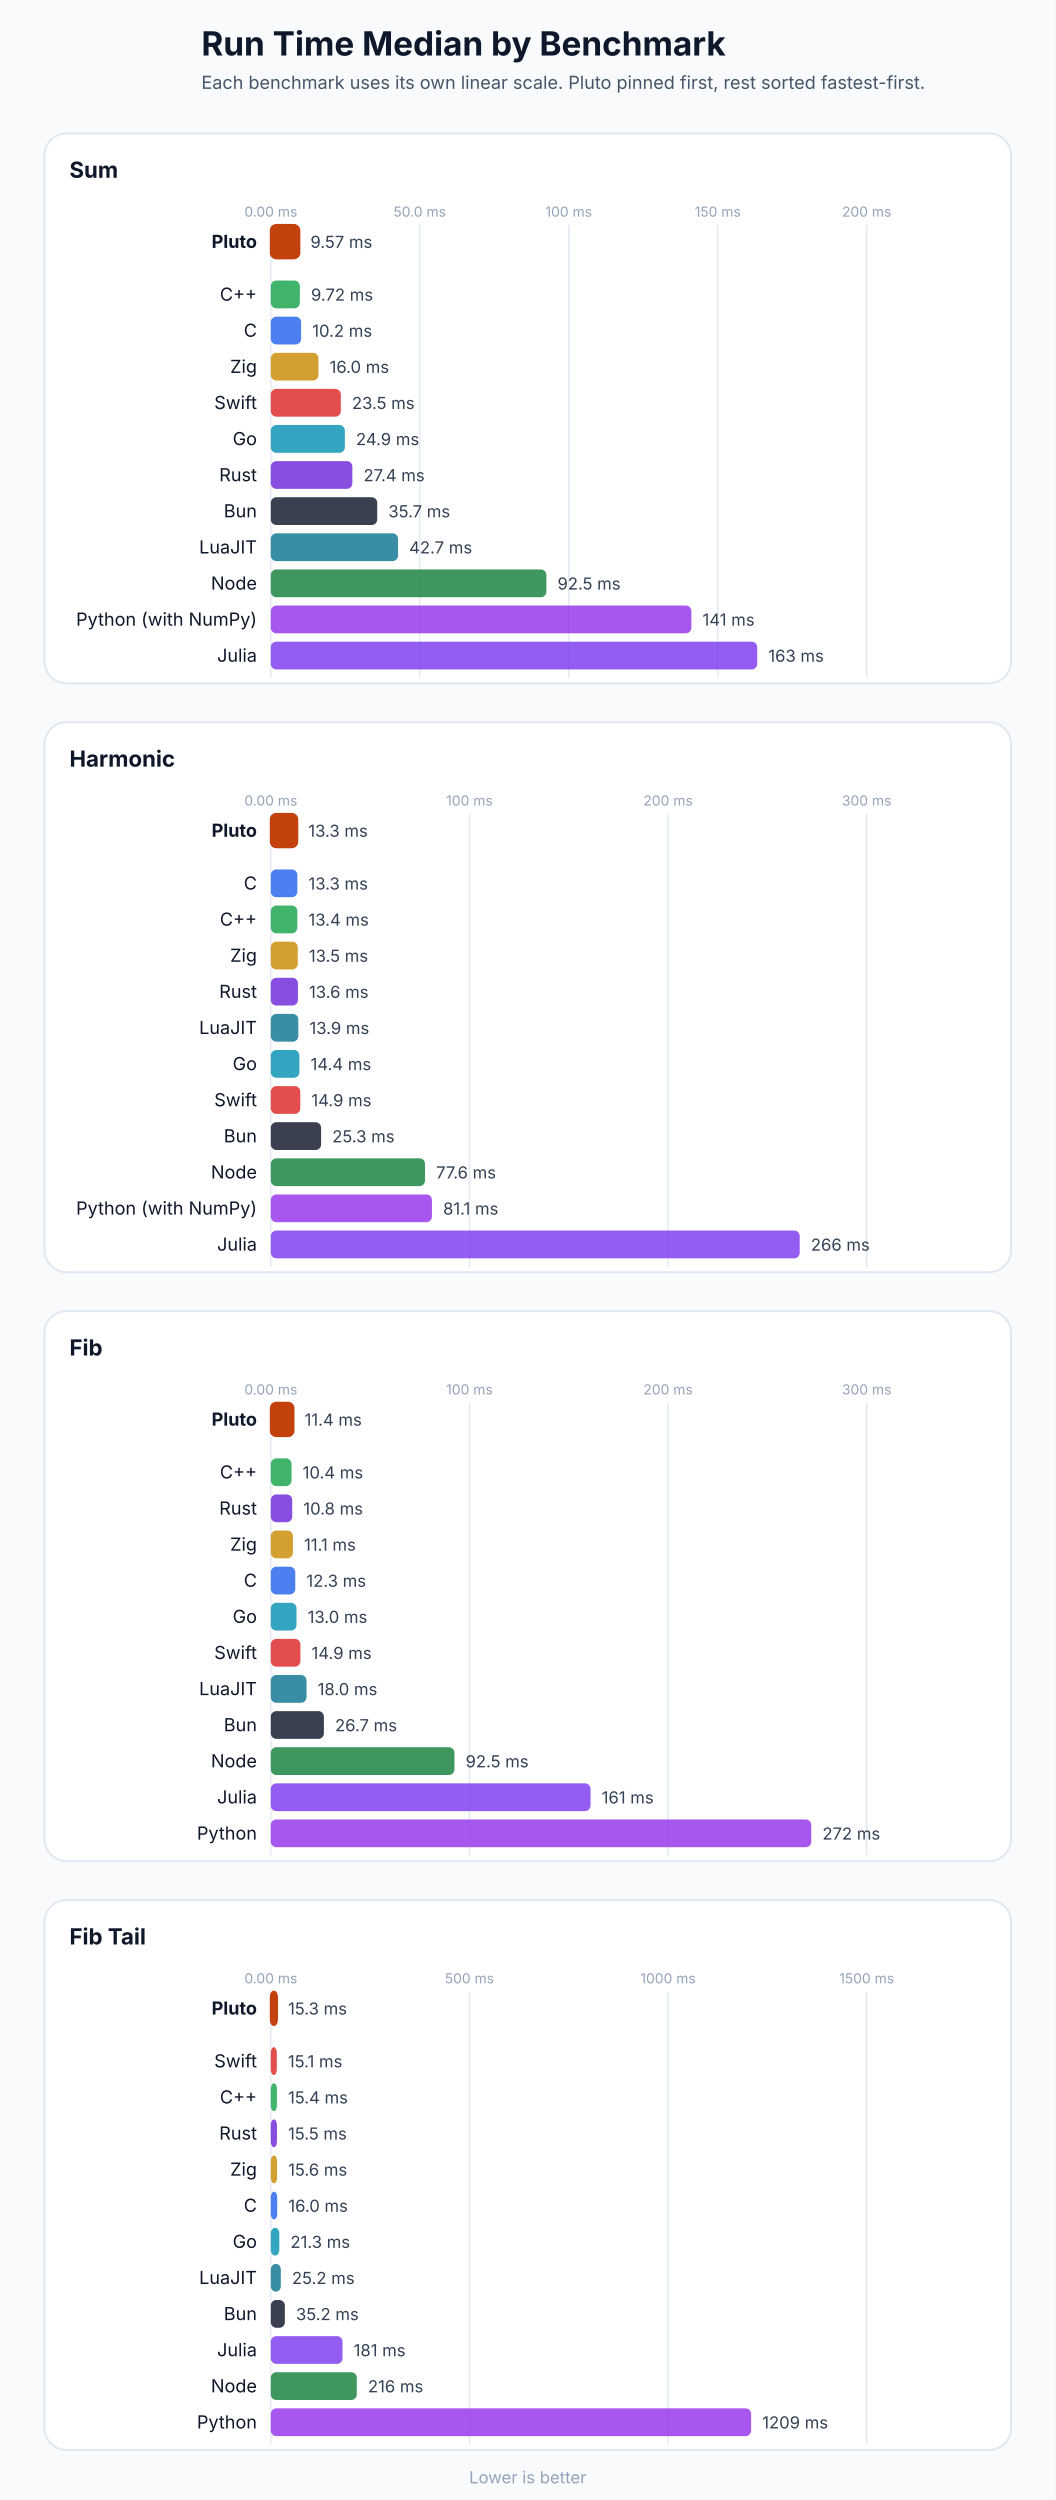
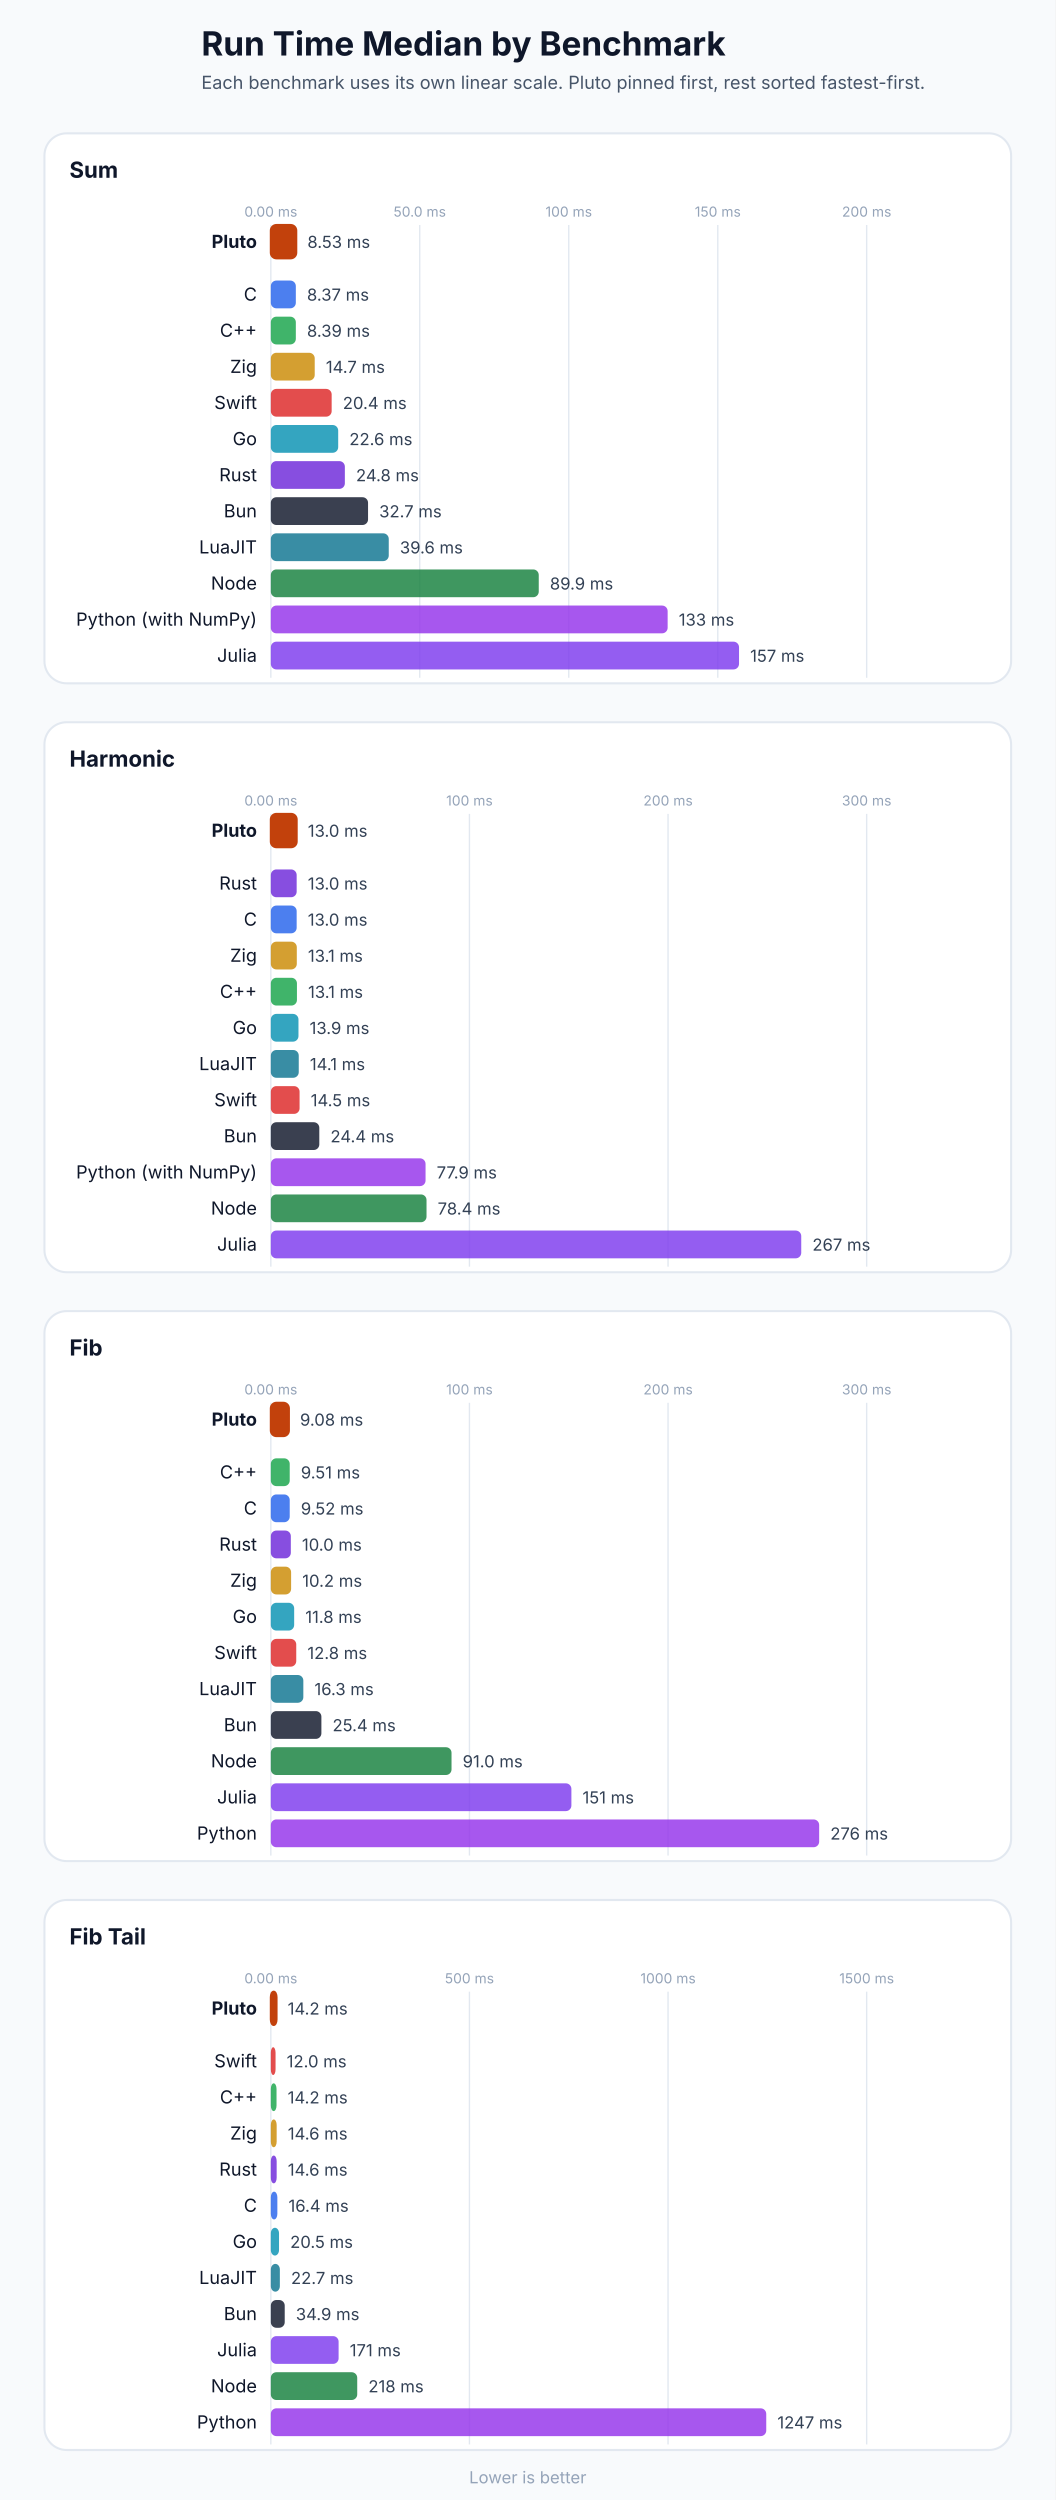
<svg xmlns="http://www.w3.org/2000/svg" width="760" height="1800" viewBox="0 0 760 1800" role="img" aria-labelledby="chart-title chart-desc">
  <rect width="760" height="1800" fill="#f8fafc" />
  <text x="145" y="40" fill="#0f172a" font-size="24" font-weight="700" font-family="ui-sans-serif, system-ui, -apple-system, BlinkMacSystemFont, sans-serif">Run Time Median by Benchmark</text>
  <text x="145" y="64" fill="#475569" font-size="13" font-family="ui-sans-serif, system-ui, -apple-system, BlinkMacSystemFont, sans-serif">Each benchmark uses its own linear scale. Pluto pinned first, rest sorted fastest-first.</text>
  <rect x="32" y="96" width="696" height="396" rx="16" fill="#ffffff" stroke="#e2e8f0" stroke-width="1.5" />
  <text x="50" y="128" fill="#0f172a" font-size="16" font-weight="700" font-family="ui-sans-serif, system-ui, -apple-system, BlinkMacSystemFont, sans-serif">Sum</text>
  <line x1="195.0" y1="162" x2="195.0" y2="488" stroke="#e2e8f0" stroke-width="1" />
  <text x="195.0" y="156" text-anchor="middle" fill="#94a3b8" font-size="10" font-family="ui-sans-serif, system-ui, -apple-system, BlinkMacSystemFont, sans-serif">0.00 ms</text>
  <line x1="302.2" y1="162" x2="302.2" y2="488" stroke="#e2e8f0" stroke-width="1" />
  <text x="302.2" y="156" text-anchor="middle" fill="#94a3b8" font-size="10" font-family="ui-sans-serif, system-ui, -apple-system, BlinkMacSystemFont, sans-serif">50.0 ms</text>
  <line x1="409.5" y1="162" x2="409.5" y2="488" stroke="#e2e8f0" stroke-width="1" />
  <text x="409.5" y="156" text-anchor="middle" fill="#94a3b8" font-size="10" font-family="ui-sans-serif, system-ui, -apple-system, BlinkMacSystemFont, sans-serif">100 ms</text>
  <line x1="516.8" y1="162" x2="516.8" y2="488" stroke="#e2e8f0" stroke-width="1" />
  <text x="516.8" y="156" text-anchor="middle" fill="#94a3b8" font-size="10" font-family="ui-sans-serif, system-ui, -apple-system, BlinkMacSystemFont, sans-serif">150 ms</text>
  <line x1="624.0" y1="162" x2="624.0" y2="488" stroke="#e2e8f0" stroke-width="1" />
  <text x="624.0" y="156" text-anchor="middle" fill="#94a3b8" font-size="10" font-family="ui-sans-serif, system-ui, -apple-system, BlinkMacSystemFont, sans-serif">200 ms</text>
  <text x="185" y="178.5" text-anchor="end" fill="#0f172a" font-size="13" font-weight="700" font-family="ui-sans-serif, system-ui, -apple-system, BlinkMacSystemFont, sans-serif">Pluto</text>
-   <rect x="195" y="162" width="20.5" height="24" rx="4" fill="#c2410c" fill-opacity="1.0" stroke="#c2410c" stroke-width="1.5" />
-   <text x="223.5" y="178.5" text-anchor="start" fill="#334155" font-size="12" font-family="ui-sans-serif, system-ui, -apple-system, BlinkMacSystemFont, sans-serif">9.57 ms</text>
-   <text x="185" y="216.5" text-anchor="end" fill="#0f172a" font-size="13" font-weight="400" font-family="ui-sans-serif, system-ui, -apple-system, BlinkMacSystemFont, sans-serif">C++</text>
-   <rect x="195" y="202" width="20.9" height="20" rx="4" fill="#16a34a" fill-opacity="0.82" />
-   <text x="223.9" y="216.5" text-anchor="start" fill="#334155" font-size="12" font-family="ui-sans-serif, system-ui, -apple-system, BlinkMacSystemFont, sans-serif">9.72 ms</text>
-   <text x="185" y="242.5" text-anchor="end" fill="#0f172a" font-size="13" font-weight="400" font-family="ui-sans-serif, system-ui, -apple-system, BlinkMacSystemFont, sans-serif">C</text>
-   <rect x="195" y="228" width="21.8" height="20" rx="4" fill="#2563eb" fill-opacity="0.82" />
-   <text x="224.8" y="242.5" text-anchor="start" fill="#334155" font-size="12" font-family="ui-sans-serif, system-ui, -apple-system, BlinkMacSystemFont, sans-serif">10.2 ms</text>
+   <rect x="195" y="162" width="18.3" height="24" rx="4" fill="#c2410c" fill-opacity="1.0" stroke="#c2410c" stroke-width="1.5" />
+   <text x="221.3" y="178.5" text-anchor="start" fill="#334155" font-size="12" font-family="ui-sans-serif, system-ui, -apple-system, BlinkMacSystemFont, sans-serif">8.53 ms</text>
+   <text x="185" y="216.5" text-anchor="end" fill="#0f172a" font-size="13" font-weight="400" font-family="ui-sans-serif, system-ui, -apple-system, BlinkMacSystemFont, sans-serif">C</text>
+   <rect x="195" y="202" width="18.0" height="20" rx="4" fill="#2563eb" fill-opacity="0.82" />
+   <text x="221.0" y="216.5" text-anchor="start" fill="#334155" font-size="12" font-family="ui-sans-serif, system-ui, -apple-system, BlinkMacSystemFont, sans-serif">8.37 ms</text>
+   <text x="185" y="242.5" text-anchor="end" fill="#0f172a" font-size="13" font-weight="400" font-family="ui-sans-serif, system-ui, -apple-system, BlinkMacSystemFont, sans-serif">C++</text>
+   <rect x="195" y="228" width="18.0" height="20" rx="4" fill="#16a34a" fill-opacity="0.82" />
+   <text x="221.0" y="242.5" text-anchor="start" fill="#334155" font-size="12" font-family="ui-sans-serif, system-ui, -apple-system, BlinkMacSystemFont, sans-serif">8.39 ms</text>
  <text x="185" y="268.5" text-anchor="end" fill="#0f172a" font-size="13" font-weight="400" font-family="ui-sans-serif, system-ui, -apple-system, BlinkMacSystemFont, sans-serif">Zig</text>
-   <rect x="195" y="254" width="34.3" height="20" rx="4" fill="#ca8a04" fill-opacity="0.82" />
-   <text x="237.3" y="268.5" text-anchor="start" fill="#334155" font-size="12" font-family="ui-sans-serif, system-ui, -apple-system, BlinkMacSystemFont, sans-serif">16.0 ms</text>
+   <rect x="195" y="254" width="31.6" height="20" rx="4" fill="#ca8a04" fill-opacity="0.82" />
+   <text x="234.6" y="268.5" text-anchor="start" fill="#334155" font-size="12" font-family="ui-sans-serif, system-ui, -apple-system, BlinkMacSystemFont, sans-serif">14.7 ms</text>
  <text x="185" y="294.5" text-anchor="end" fill="#0f172a" font-size="13" font-weight="400" font-family="ui-sans-serif, system-ui, -apple-system, BlinkMacSystemFont, sans-serif">Swift</text>
-   <rect x="195" y="280" width="50.4" height="20" rx="4" fill="#dc2626" fill-opacity="0.82" />
-   <text x="253.4" y="294.5" text-anchor="start" fill="#334155" font-size="12" font-family="ui-sans-serif, system-ui, -apple-system, BlinkMacSystemFont, sans-serif">23.5 ms</text>
+   <rect x="195" y="280" width="43.8" height="20" rx="4" fill="#dc2626" fill-opacity="0.82" />
+   <text x="246.8" y="294.5" text-anchor="start" fill="#334155" font-size="12" font-family="ui-sans-serif, system-ui, -apple-system, BlinkMacSystemFont, sans-serif">20.4 ms</text>
  <text x="185" y="320.5" text-anchor="end" fill="#0f172a" font-size="13" font-weight="400" font-family="ui-sans-serif, system-ui, -apple-system, BlinkMacSystemFont, sans-serif">Go</text>
-   <rect x="195" y="306" width="53.3" height="20" rx="4" fill="#0891b2" fill-opacity="0.82" />
-   <text x="256.3" y="320.5" text-anchor="start" fill="#334155" font-size="12" font-family="ui-sans-serif, system-ui, -apple-system, BlinkMacSystemFont, sans-serif">24.9 ms</text>
+   <rect x="195" y="306" width="48.5" height="20" rx="4" fill="#0891b2" fill-opacity="0.82" />
+   <text x="251.5" y="320.5" text-anchor="start" fill="#334155" font-size="12" font-family="ui-sans-serif, system-ui, -apple-system, BlinkMacSystemFont, sans-serif">22.6 ms</text>
  <text x="185" y="346.5" text-anchor="end" fill="#0f172a" font-size="13" font-weight="400" font-family="ui-sans-serif, system-ui, -apple-system, BlinkMacSystemFont, sans-serif">Rust</text>
-   <rect x="195" y="332" width="58.7" height="20" rx="4" fill="#6d28d9" fill-opacity="0.82" />
-   <text x="261.7" y="346.5" text-anchor="start" fill="#334155" font-size="12" font-family="ui-sans-serif, system-ui, -apple-system, BlinkMacSystemFont, sans-serif">27.4 ms</text>
+   <rect x="195" y="332" width="53.3" height="20" rx="4" fill="#6d28d9" fill-opacity="0.82" />
+   <text x="256.3" y="346.5" text-anchor="start" fill="#334155" font-size="12" font-family="ui-sans-serif, system-ui, -apple-system, BlinkMacSystemFont, sans-serif">24.8 ms</text>
  <text x="185" y="372.5" text-anchor="end" fill="#0f172a" font-size="13" font-weight="400" font-family="ui-sans-serif, system-ui, -apple-system, BlinkMacSystemFont, sans-serif">Bun</text>
-   <rect x="195" y="358" width="76.6" height="20" rx="4" fill="#0f172a" fill-opacity="0.82" />
-   <text x="279.6" y="372.5" text-anchor="start" fill="#334155" font-size="12" font-family="ui-sans-serif, system-ui, -apple-system, BlinkMacSystemFont, sans-serif">35.7 ms</text>
+   <rect x="195" y="358" width="70.0" height="20" rx="4" fill="#0f172a" fill-opacity="0.82" />
+   <text x="273.0" y="372.5" text-anchor="start" fill="#334155" font-size="12" font-family="ui-sans-serif, system-ui, -apple-system, BlinkMacSystemFont, sans-serif">32.7 ms</text>
  <text x="185" y="398.5" text-anchor="end" fill="#0f172a" font-size="13" font-weight="400" font-family="ui-sans-serif, system-ui, -apple-system, BlinkMacSystemFont, sans-serif">LuaJIT</text>
-   <rect x="195" y="384" width="91.6" height="20" rx="4" fill="#0e7490" fill-opacity="0.82" />
-   <text x="294.6" y="398.5" text-anchor="start" fill="#334155" font-size="12" font-family="ui-sans-serif, system-ui, -apple-system, BlinkMacSystemFont, sans-serif">42.7 ms</text>
+   <rect x="195" y="384" width="84.9" height="20" rx="4" fill="#0e7490" fill-opacity="0.82" />
+   <text x="287.9" y="398.5" text-anchor="start" fill="#334155" font-size="12" font-family="ui-sans-serif, system-ui, -apple-system, BlinkMacSystemFont, sans-serif">39.6 ms</text>
  <text x="185" y="424.5" text-anchor="end" fill="#0f172a" font-size="13" font-weight="400" font-family="ui-sans-serif, system-ui, -apple-system, BlinkMacSystemFont, sans-serif">Node</text>
-   <rect x="195" y="410" width="198.4" height="20" rx="4" fill="#15803d" fill-opacity="0.82" />
-   <text x="401.4" y="424.5" text-anchor="start" fill="#334155" font-size="12" font-family="ui-sans-serif, system-ui, -apple-system, BlinkMacSystemFont, sans-serif">92.5 ms</text>
+   <rect x="195" y="410" width="192.9" height="20" rx="4" fill="#15803d" fill-opacity="0.82" />
+   <text x="395.9" y="424.5" text-anchor="start" fill="#334155" font-size="12" font-family="ui-sans-serif, system-ui, -apple-system, BlinkMacSystemFont, sans-serif">89.9 ms</text>
  <text x="185" y="450.5" text-anchor="end" fill="#0f172a" font-size="13" font-weight="400" font-family="ui-sans-serif, system-ui, -apple-system, BlinkMacSystemFont, sans-serif">Python (with NumPy)</text>
-   <rect x="195" y="436" width="302.8" height="20" rx="4" fill="#9333ea" fill-opacity="0.82" />
-   <text x="505.8" y="450.5" text-anchor="start" fill="#334155" font-size="12" font-family="ui-sans-serif, system-ui, -apple-system, BlinkMacSystemFont, sans-serif">141 ms</text>
+   <rect x="195" y="436" width="285.7" height="20" rx="4" fill="#9333ea" fill-opacity="0.82" />
+   <text x="488.7" y="450.5" text-anchor="start" fill="#334155" font-size="12" font-family="ui-sans-serif, system-ui, -apple-system, BlinkMacSystemFont, sans-serif">133 ms</text>
  <text x="185" y="476.5" text-anchor="end" fill="#0f172a" font-size="13" font-weight="400" font-family="ui-sans-serif, system-ui, -apple-system, BlinkMacSystemFont, sans-serif">Julia</text>
-   <rect x="195" y="462" width="350.2" height="20" rx="4" fill="#7c3aed" fill-opacity="0.82" />
-   <text x="553.2" y="476.5" text-anchor="start" fill="#334155" font-size="12" font-family="ui-sans-serif, system-ui, -apple-system, BlinkMacSystemFont, sans-serif">163 ms</text>
+   <rect x="195" y="462" width="337.1" height="20" rx="4" fill="#7c3aed" fill-opacity="0.82" />
+   <text x="540.1" y="476.5" text-anchor="start" fill="#334155" font-size="12" font-family="ui-sans-serif, system-ui, -apple-system, BlinkMacSystemFont, sans-serif">157 ms</text>
  <rect x="32" y="520" width="696" height="396" rx="16" fill="#ffffff" stroke="#e2e8f0" stroke-width="1.5" />
  <text x="50" y="552" fill="#0f172a" font-size="16" font-weight="700" font-family="ui-sans-serif, system-ui, -apple-system, BlinkMacSystemFont, sans-serif">Harmonic</text>
  <line x1="195.0" y1="586" x2="195.0" y2="912" stroke="#e2e8f0" stroke-width="1" />
  <text x="195.0" y="580" text-anchor="middle" fill="#94a3b8" font-size="10" font-family="ui-sans-serif, system-ui, -apple-system, BlinkMacSystemFont, sans-serif">0.00 ms</text>
  <line x1="338.0" y1="586" x2="338.0" y2="912" stroke="#e2e8f0" stroke-width="1" />
  <text x="338.0" y="580" text-anchor="middle" fill="#94a3b8" font-size="10" font-family="ui-sans-serif, system-ui, -apple-system, BlinkMacSystemFont, sans-serif">100 ms</text>
  <line x1="481.0" y1="586" x2="481.0" y2="912" stroke="#e2e8f0" stroke-width="1" />
  <text x="481.0" y="580" text-anchor="middle" fill="#94a3b8" font-size="10" font-family="ui-sans-serif, system-ui, -apple-system, BlinkMacSystemFont, sans-serif">200 ms</text>
  <line x1="624.0" y1="586" x2="624.0" y2="912" stroke="#e2e8f0" stroke-width="1" />
  <text x="624.0" y="580" text-anchor="middle" fill="#94a3b8" font-size="10" font-family="ui-sans-serif, system-ui, -apple-system, BlinkMacSystemFont, sans-serif">300 ms</text>
  <text x="185" y="602.5" text-anchor="end" fill="#0f172a" font-size="13" font-weight="700" font-family="ui-sans-serif, system-ui, -apple-system, BlinkMacSystemFont, sans-serif">Pluto</text>
-   <rect x="195" y="586" width="19.0" height="24" rx="4" fill="#c2410c" fill-opacity="1.0" stroke="#c2410c" stroke-width="1.5" />
-   <text x="222.0" y="602.5" text-anchor="start" fill="#334155" font-size="12" font-family="ui-sans-serif, system-ui, -apple-system, BlinkMacSystemFont, sans-serif">13.3 ms</text>
-   <text x="185" y="640.5" text-anchor="end" fill="#0f172a" font-size="13" font-weight="400" font-family="ui-sans-serif, system-ui, -apple-system, BlinkMacSystemFont, sans-serif">C</text>
-   <rect x="195" y="626" width="19.1" height="20" rx="4" fill="#2563eb" fill-opacity="0.82" />
-   <text x="222.1" y="640.5" text-anchor="start" fill="#334155" font-size="12" font-family="ui-sans-serif, system-ui, -apple-system, BlinkMacSystemFont, sans-serif">13.3 ms</text>
-   <text x="185" y="666.5" text-anchor="end" fill="#0f172a" font-size="13" font-weight="400" font-family="ui-sans-serif, system-ui, -apple-system, BlinkMacSystemFont, sans-serif">C++</text>
-   <rect x="195" y="652" width="19.1" height="20" rx="4" fill="#16a34a" fill-opacity="0.82" />
-   <text x="222.1" y="666.5" text-anchor="start" fill="#334155" font-size="12" font-family="ui-sans-serif, system-ui, -apple-system, BlinkMacSystemFont, sans-serif">13.4 ms</text>
+   <rect x="195" y="586" width="18.6" height="24" rx="4" fill="#c2410c" fill-opacity="1.0" stroke="#c2410c" stroke-width="1.5" />
+   <text x="221.6" y="602.5" text-anchor="start" fill="#334155" font-size="12" font-family="ui-sans-serif, system-ui, -apple-system, BlinkMacSystemFont, sans-serif">13.0 ms</text>
+   <text x="185" y="640.5" text-anchor="end" fill="#0f172a" font-size="13" font-weight="400" font-family="ui-sans-serif, system-ui, -apple-system, BlinkMacSystemFont, sans-serif">Rust</text>
+   <rect x="195" y="626" width="18.6" height="20" rx="4" fill="#6d28d9" fill-opacity="0.82" />
+   <text x="221.6" y="640.5" text-anchor="start" fill="#334155" font-size="12" font-family="ui-sans-serif, system-ui, -apple-system, BlinkMacSystemFont, sans-serif">13.0 ms</text>
+   <text x="185" y="666.5" text-anchor="end" fill="#0f172a" font-size="13" font-weight="400" font-family="ui-sans-serif, system-ui, -apple-system, BlinkMacSystemFont, sans-serif">C</text>
+   <rect x="195" y="652" width="18.6" height="20" rx="4" fill="#2563eb" fill-opacity="0.82" />
+   <text x="221.6" y="666.5" text-anchor="start" fill="#334155" font-size="12" font-family="ui-sans-serif, system-ui, -apple-system, BlinkMacSystemFont, sans-serif">13.0 ms</text>
  <text x="185" y="692.5" text-anchor="end" fill="#0f172a" font-size="13" font-weight="400" font-family="ui-sans-serif, system-ui, -apple-system, BlinkMacSystemFont, sans-serif">Zig</text>
-   <rect x="195" y="678" width="19.4" height="20" rx="4" fill="#ca8a04" fill-opacity="0.82" />
-   <text x="222.4" y="692.5" text-anchor="start" fill="#334155" font-size="12" font-family="ui-sans-serif, system-ui, -apple-system, BlinkMacSystemFont, sans-serif">13.5 ms</text>
-   <text x="185" y="718.5" text-anchor="end" fill="#0f172a" font-size="13" font-weight="400" font-family="ui-sans-serif, system-ui, -apple-system, BlinkMacSystemFont, sans-serif">Rust</text>
-   <rect x="195" y="704" width="19.5" height="20" rx="4" fill="#6d28d9" fill-opacity="0.82" />
-   <text x="222.5" y="718.5" text-anchor="start" fill="#334155" font-size="12" font-family="ui-sans-serif, system-ui, -apple-system, BlinkMacSystemFont, sans-serif">13.6 ms</text>
-   <text x="185" y="744.5" text-anchor="end" fill="#0f172a" font-size="13" font-weight="400" font-family="ui-sans-serif, system-ui, -apple-system, BlinkMacSystemFont, sans-serif">LuaJIT</text>
-   <rect x="195" y="730" width="19.8" height="20" rx="4" fill="#0e7490" fill-opacity="0.82" />
-   <text x="222.8" y="744.5" text-anchor="start" fill="#334155" font-size="12" font-family="ui-sans-serif, system-ui, -apple-system, BlinkMacSystemFont, sans-serif">13.9 ms</text>
-   <text x="185" y="770.5" text-anchor="end" fill="#0f172a" font-size="13" font-weight="400" font-family="ui-sans-serif, system-ui, -apple-system, BlinkMacSystemFont, sans-serif">Go</text>
-   <rect x="195" y="756" width="20.6" height="20" rx="4" fill="#0891b2" fill-opacity="0.82" />
-   <text x="223.6" y="770.5" text-anchor="start" fill="#334155" font-size="12" font-family="ui-sans-serif, system-ui, -apple-system, BlinkMacSystemFont, sans-serif">14.4 ms</text>
+   <rect x="195" y="678" width="18.7" height="20" rx="4" fill="#ca8a04" fill-opacity="0.82" />
+   <text x="221.7" y="692.5" text-anchor="start" fill="#334155" font-size="12" font-family="ui-sans-serif, system-ui, -apple-system, BlinkMacSystemFont, sans-serif">13.1 ms</text>
+   <text x="185" y="718.5" text-anchor="end" fill="#0f172a" font-size="13" font-weight="400" font-family="ui-sans-serif, system-ui, -apple-system, BlinkMacSystemFont, sans-serif">C++</text>
+   <rect x="195" y="704" width="18.8" height="20" rx="4" fill="#16a34a" fill-opacity="0.82" />
+   <text x="221.8" y="718.5" text-anchor="start" fill="#334155" font-size="12" font-family="ui-sans-serif, system-ui, -apple-system, BlinkMacSystemFont, sans-serif">13.1 ms</text>
+   <text x="185" y="744.5" text-anchor="end" fill="#0f172a" font-size="13" font-weight="400" font-family="ui-sans-serif, system-ui, -apple-system, BlinkMacSystemFont, sans-serif">Go</text>
+   <rect x="195" y="730" width="19.9" height="20" rx="4" fill="#0891b2" fill-opacity="0.82" />
+   <text x="222.9" y="744.5" text-anchor="start" fill="#334155" font-size="12" font-family="ui-sans-serif, system-ui, -apple-system, BlinkMacSystemFont, sans-serif">13.9 ms</text>
+   <text x="185" y="770.5" text-anchor="end" fill="#0f172a" font-size="13" font-weight="400" font-family="ui-sans-serif, system-ui, -apple-system, BlinkMacSystemFont, sans-serif">LuaJIT</text>
+   <rect x="195" y="756" width="20.1" height="20" rx="4" fill="#0e7490" fill-opacity="0.82" />
+   <text x="223.1" y="770.5" text-anchor="start" fill="#334155" font-size="12" font-family="ui-sans-serif, system-ui, -apple-system, BlinkMacSystemFont, sans-serif">14.1 ms</text>
  <text x="185" y="796.5" text-anchor="end" fill="#0f172a" font-size="13" font-weight="400" font-family="ui-sans-serif, system-ui, -apple-system, BlinkMacSystemFont, sans-serif">Swift</text>
-   <rect x="195" y="782" width="21.2" height="20" rx="4" fill="#dc2626" fill-opacity="0.82" />
-   <text x="224.2" y="796.5" text-anchor="start" fill="#334155" font-size="12" font-family="ui-sans-serif, system-ui, -apple-system, BlinkMacSystemFont, sans-serif">14.9 ms</text>
+   <rect x="195" y="782" width="20.7" height="20" rx="4" fill="#dc2626" fill-opacity="0.82" />
+   <text x="223.7" y="796.5" text-anchor="start" fill="#334155" font-size="12" font-family="ui-sans-serif, system-ui, -apple-system, BlinkMacSystemFont, sans-serif">14.5 ms</text>
  <text x="185" y="822.5" text-anchor="end" fill="#0f172a" font-size="13" font-weight="400" font-family="ui-sans-serif, system-ui, -apple-system, BlinkMacSystemFont, sans-serif">Bun</text>
-   <rect x="195" y="808" width="36.2" height="20" rx="4" fill="#0f172a" fill-opacity="0.82" />
-   <text x="239.2" y="822.5" text-anchor="start" fill="#334155" font-size="12" font-family="ui-sans-serif, system-ui, -apple-system, BlinkMacSystemFont, sans-serif">25.3 ms</text>
-   <text x="185" y="848.5" text-anchor="end" fill="#0f172a" font-size="13" font-weight="400" font-family="ui-sans-serif, system-ui, -apple-system, BlinkMacSystemFont, sans-serif">Node</text>
-   <rect x="195" y="834" width="111.0" height="20" rx="4" fill="#15803d" fill-opacity="0.82" />
-   <text x="314.0" y="848.5" text-anchor="start" fill="#334155" font-size="12" font-family="ui-sans-serif, system-ui, -apple-system, BlinkMacSystemFont, sans-serif">77.6 ms</text>
-   <text x="185" y="874.5" text-anchor="end" fill="#0f172a" font-size="13" font-weight="400" font-family="ui-sans-serif, system-ui, -apple-system, BlinkMacSystemFont, sans-serif">Python (with NumPy)</text>
-   <rect x="195" y="860" width="116.0" height="20" rx="4" fill="#9333ea" fill-opacity="0.82" />
-   <text x="319.0" y="874.5" text-anchor="start" fill="#334155" font-size="12" font-family="ui-sans-serif, system-ui, -apple-system, BlinkMacSystemFont, sans-serif">81.1 ms</text>
+   <rect x="195" y="808" width="34.9" height="20" rx="4" fill="#0f172a" fill-opacity="0.82" />
+   <text x="237.9" y="822.5" text-anchor="start" fill="#334155" font-size="12" font-family="ui-sans-serif, system-ui, -apple-system, BlinkMacSystemFont, sans-serif">24.4 ms</text>
+   <text x="185" y="848.5" text-anchor="end" fill="#0f172a" font-size="13" font-weight="400" font-family="ui-sans-serif, system-ui, -apple-system, BlinkMacSystemFont, sans-serif">Python (with NumPy)</text>
+   <rect x="195" y="834" width="111.4" height="20" rx="4" fill="#9333ea" fill-opacity="0.82" />
+   <text x="314.4" y="848.5" text-anchor="start" fill="#334155" font-size="12" font-family="ui-sans-serif, system-ui, -apple-system, BlinkMacSystemFont, sans-serif">77.9 ms</text>
+   <text x="185" y="874.5" text-anchor="end" fill="#0f172a" font-size="13" font-weight="400" font-family="ui-sans-serif, system-ui, -apple-system, BlinkMacSystemFont, sans-serif">Node</text>
+   <rect x="195" y="860" width="112.1" height="20" rx="4" fill="#15803d" fill-opacity="0.82" />
+   <text x="315.1" y="874.5" text-anchor="start" fill="#334155" font-size="12" font-family="ui-sans-serif, system-ui, -apple-system, BlinkMacSystemFont, sans-serif">78.4 ms</text>
  <text x="185" y="900.5" text-anchor="end" fill="#0f172a" font-size="13" font-weight="400" font-family="ui-sans-serif, system-ui, -apple-system, BlinkMacSystemFont, sans-serif">Julia</text>
-   <rect x="195" y="886" width="380.8" height="20" rx="4" fill="#7c3aed" fill-opacity="0.82" />
-   <text x="583.8" y="900.5" text-anchor="start" fill="#334155" font-size="12" font-family="ui-sans-serif, system-ui, -apple-system, BlinkMacSystemFont, sans-serif">266 ms</text>
+   <rect x="195" y="886" width="381.9" height="20" rx="4" fill="#7c3aed" fill-opacity="0.82" />
+   <text x="584.9" y="900.5" text-anchor="start" fill="#334155" font-size="12" font-family="ui-sans-serif, system-ui, -apple-system, BlinkMacSystemFont, sans-serif">267 ms</text>
  <rect x="32" y="944" width="696" height="396" rx="16" fill="#ffffff" stroke="#e2e8f0" stroke-width="1.5" />
  <text x="50" y="976" fill="#0f172a" font-size="16" font-weight="700" font-family="ui-sans-serif, system-ui, -apple-system, BlinkMacSystemFont, sans-serif">Fib</text>
  <line x1="195.0" y1="1010" x2="195.0" y2="1336" stroke="#e2e8f0" stroke-width="1" />
  <text x="195.0" y="1004" text-anchor="middle" fill="#94a3b8" font-size="10" font-family="ui-sans-serif, system-ui, -apple-system, BlinkMacSystemFont, sans-serif">0.00 ms</text>
  <line x1="338.0" y1="1010" x2="338.0" y2="1336" stroke="#e2e8f0" stroke-width="1" />
  <text x="338.0" y="1004" text-anchor="middle" fill="#94a3b8" font-size="10" font-family="ui-sans-serif, system-ui, -apple-system, BlinkMacSystemFont, sans-serif">100 ms</text>
  <line x1="481.0" y1="1010" x2="481.0" y2="1336" stroke="#e2e8f0" stroke-width="1" />
  <text x="481.0" y="1004" text-anchor="middle" fill="#94a3b8" font-size="10" font-family="ui-sans-serif, system-ui, -apple-system, BlinkMacSystemFont, sans-serif">200 ms</text>
  <line x1="624.0" y1="1010" x2="624.0" y2="1336" stroke="#e2e8f0" stroke-width="1" />
  <text x="624.0" y="1004" text-anchor="middle" fill="#94a3b8" font-size="10" font-family="ui-sans-serif, system-ui, -apple-system, BlinkMacSystemFont, sans-serif">300 ms</text>
  <text x="185" y="1026.5" text-anchor="end" fill="#0f172a" font-size="13" font-weight="700" font-family="ui-sans-serif, system-ui, -apple-system, BlinkMacSystemFont, sans-serif">Pluto</text>
-   <rect x="195" y="1010" width="16.3" height="24" rx="4" fill="#c2410c" fill-opacity="1.0" stroke="#c2410c" stroke-width="1.5" />
-   <text x="219.3" y="1026.5" text-anchor="start" fill="#334155" font-size="12" font-family="ui-sans-serif, system-ui, -apple-system, BlinkMacSystemFont, sans-serif">11.4 ms</text>
+   <rect x="195" y="1010" width="13.0" height="24" rx="4" fill="#c2410c" fill-opacity="1.0" stroke="#c2410c" stroke-width="1.5" />
+   <text x="216.0" y="1026.5" text-anchor="start" fill="#334155" font-size="12" font-family="ui-sans-serif, system-ui, -apple-system, BlinkMacSystemFont, sans-serif">9.08 ms</text>
  <text x="185" y="1064.5" text-anchor="end" fill="#0f172a" font-size="13" font-weight="400" font-family="ui-sans-serif, system-ui, -apple-system, BlinkMacSystemFont, sans-serif">C++</text>
-   <rect x="195" y="1050" width="14.9" height="20" rx="4" fill="#16a34a" fill-opacity="0.82" />
-   <text x="217.9" y="1064.5" text-anchor="start" fill="#334155" font-size="12" font-family="ui-sans-serif, system-ui, -apple-system, BlinkMacSystemFont, sans-serif">10.4 ms</text>
-   <text x="185" y="1090.5" text-anchor="end" fill="#0f172a" font-size="13" font-weight="400" font-family="ui-sans-serif, system-ui, -apple-system, BlinkMacSystemFont, sans-serif">Rust</text>
-   <rect x="195" y="1076" width="15.4" height="20" rx="4" fill="#6d28d9" fill-opacity="0.82" />
-   <text x="218.4" y="1090.5" text-anchor="start" fill="#334155" font-size="12" font-family="ui-sans-serif, system-ui, -apple-system, BlinkMacSystemFont, sans-serif">10.8 ms</text>
-   <text x="185" y="1116.5" text-anchor="end" fill="#0f172a" font-size="13" font-weight="400" font-family="ui-sans-serif, system-ui, -apple-system, BlinkMacSystemFont, sans-serif">Zig</text>
-   <rect x="195" y="1102" width="15.9" height="20" rx="4" fill="#ca8a04" fill-opacity="0.82" />
-   <text x="218.9" y="1116.5" text-anchor="start" fill="#334155" font-size="12" font-family="ui-sans-serif, system-ui, -apple-system, BlinkMacSystemFont, sans-serif">11.1 ms</text>
-   <text x="185" y="1142.5" text-anchor="end" fill="#0f172a" font-size="13" font-weight="400" font-family="ui-sans-serif, system-ui, -apple-system, BlinkMacSystemFont, sans-serif">C</text>
-   <rect x="195" y="1128" width="17.6" height="20" rx="4" fill="#2563eb" fill-opacity="0.82" />
-   <text x="220.6" y="1142.5" text-anchor="start" fill="#334155" font-size="12" font-family="ui-sans-serif, system-ui, -apple-system, BlinkMacSystemFont, sans-serif">12.3 ms</text>
+   <rect x="195" y="1050" width="13.6" height="20" rx="4" fill="#16a34a" fill-opacity="0.82" />
+   <text x="216.6" y="1064.5" text-anchor="start" fill="#334155" font-size="12" font-family="ui-sans-serif, system-ui, -apple-system, BlinkMacSystemFont, sans-serif">9.51 ms</text>
+   <text x="185" y="1090.5" text-anchor="end" fill="#0f172a" font-size="13" font-weight="400" font-family="ui-sans-serif, system-ui, -apple-system, BlinkMacSystemFont, sans-serif">C</text>
+   <rect x="195" y="1076" width="13.6" height="20" rx="4" fill="#2563eb" fill-opacity="0.82" />
+   <text x="216.6" y="1090.5" text-anchor="start" fill="#334155" font-size="12" font-family="ui-sans-serif, system-ui, -apple-system, BlinkMacSystemFont, sans-serif">9.52 ms</text>
+   <text x="185" y="1116.5" text-anchor="end" fill="#0f172a" font-size="13" font-weight="400" font-family="ui-sans-serif, system-ui, -apple-system, BlinkMacSystemFont, sans-serif">Rust</text>
+   <rect x="195" y="1102" width="14.4" height="20" rx="4" fill="#6d28d9" fill-opacity="0.82" />
+   <text x="217.4" y="1116.5" text-anchor="start" fill="#334155" font-size="12" font-family="ui-sans-serif, system-ui, -apple-system, BlinkMacSystemFont, sans-serif">10.0 ms</text>
+   <text x="185" y="1142.5" text-anchor="end" fill="#0f172a" font-size="13" font-weight="400" font-family="ui-sans-serif, system-ui, -apple-system, BlinkMacSystemFont, sans-serif">Zig</text>
+   <rect x="195" y="1128" width="14.6" height="20" rx="4" fill="#ca8a04" fill-opacity="0.82" />
+   <text x="217.6" y="1142.5" text-anchor="start" fill="#334155" font-size="12" font-family="ui-sans-serif, system-ui, -apple-system, BlinkMacSystemFont, sans-serif">10.2 ms</text>
  <text x="185" y="1168.5" text-anchor="end" fill="#0f172a" font-size="13" font-weight="400" font-family="ui-sans-serif, system-ui, -apple-system, BlinkMacSystemFont, sans-serif">Go</text>
-   <rect x="195" y="1154" width="18.5" height="20" rx="4" fill="#0891b2" fill-opacity="0.82" />
-   <text x="221.5" y="1168.5" text-anchor="start" fill="#334155" font-size="12" font-family="ui-sans-serif, system-ui, -apple-system, BlinkMacSystemFont, sans-serif">13.0 ms</text>
+   <rect x="195" y="1154" width="16.8" height="20" rx="4" fill="#0891b2" fill-opacity="0.82" />
+   <text x="219.8" y="1168.5" text-anchor="start" fill="#334155" font-size="12" font-family="ui-sans-serif, system-ui, -apple-system, BlinkMacSystemFont, sans-serif">11.8 ms</text>
  <text x="185" y="1194.5" text-anchor="end" fill="#0f172a" font-size="13" font-weight="400" font-family="ui-sans-serif, system-ui, -apple-system, BlinkMacSystemFont, sans-serif">Swift</text>
-   <rect x="195" y="1180" width="21.3" height="20" rx="4" fill="#dc2626" fill-opacity="0.82" />
-   <text x="224.3" y="1194.5" text-anchor="start" fill="#334155" font-size="12" font-family="ui-sans-serif, system-ui, -apple-system, BlinkMacSystemFont, sans-serif">14.9 ms</text>
+   <rect x="195" y="1180" width="18.3" height="20" rx="4" fill="#dc2626" fill-opacity="0.82" />
+   <text x="221.3" y="1194.5" text-anchor="start" fill="#334155" font-size="12" font-family="ui-sans-serif, system-ui, -apple-system, BlinkMacSystemFont, sans-serif">12.8 ms</text>
  <text x="185" y="1220.5" text-anchor="end" fill="#0f172a" font-size="13" font-weight="400" font-family="ui-sans-serif, system-ui, -apple-system, BlinkMacSystemFont, sans-serif">LuaJIT</text>
-   <rect x="195" y="1206" width="25.7" height="20" rx="4" fill="#0e7490" fill-opacity="0.82" />
-   <text x="228.7" y="1220.5" text-anchor="start" fill="#334155" font-size="12" font-family="ui-sans-serif, system-ui, -apple-system, BlinkMacSystemFont, sans-serif">18.0 ms</text>
+   <rect x="195" y="1206" width="23.4" height="20" rx="4" fill="#0e7490" fill-opacity="0.82" />
+   <text x="226.4" y="1220.5" text-anchor="start" fill="#334155" font-size="12" font-family="ui-sans-serif, system-ui, -apple-system, BlinkMacSystemFont, sans-serif">16.3 ms</text>
  <text x="185" y="1246.5" text-anchor="end" fill="#0f172a" font-size="13" font-weight="400" font-family="ui-sans-serif, system-ui, -apple-system, BlinkMacSystemFont, sans-serif">Bun</text>
-   <rect x="195" y="1232" width="38.2" height="20" rx="4" fill="#0f172a" fill-opacity="0.82" />
-   <text x="241.2" y="1246.5" text-anchor="start" fill="#334155" font-size="12" font-family="ui-sans-serif, system-ui, -apple-system, BlinkMacSystemFont, sans-serif">26.7 ms</text>
+   <rect x="195" y="1232" width="36.4" height="20" rx="4" fill="#0f172a" fill-opacity="0.82" />
+   <text x="239.4" y="1246.5" text-anchor="start" fill="#334155" font-size="12" font-family="ui-sans-serif, system-ui, -apple-system, BlinkMacSystemFont, sans-serif">25.4 ms</text>
  <text x="185" y="1272.5" text-anchor="end" fill="#0f172a" font-size="13" font-weight="400" font-family="ui-sans-serif, system-ui, -apple-system, BlinkMacSystemFont, sans-serif">Node</text>
-   <rect x="195" y="1258" width="132.2" height="20" rx="4" fill="#15803d" fill-opacity="0.82" />
-   <text x="335.2" y="1272.5" text-anchor="start" fill="#334155" font-size="12" font-family="ui-sans-serif, system-ui, -apple-system, BlinkMacSystemFont, sans-serif">92.5 ms</text>
+   <rect x="195" y="1258" width="130.1" height="20" rx="4" fill="#15803d" fill-opacity="0.82" />
+   <text x="333.1" y="1272.5" text-anchor="start" fill="#334155" font-size="12" font-family="ui-sans-serif, system-ui, -apple-system, BlinkMacSystemFont, sans-serif">91.0 ms</text>
  <text x="185" y="1298.5" text-anchor="end" fill="#0f172a" font-size="13" font-weight="400" font-family="ui-sans-serif, system-ui, -apple-system, BlinkMacSystemFont, sans-serif">Julia</text>
-   <rect x="195" y="1284" width="230.2" height="20" rx="4" fill="#7c3aed" fill-opacity="0.82" />
-   <text x="433.2" y="1298.5" text-anchor="start" fill="#334155" font-size="12" font-family="ui-sans-serif, system-ui, -apple-system, BlinkMacSystemFont, sans-serif">161 ms</text>
+   <rect x="195" y="1284" width="216.4" height="20" rx="4" fill="#7c3aed" fill-opacity="0.82" />
+   <text x="419.4" y="1298.5" text-anchor="start" fill="#334155" font-size="12" font-family="ui-sans-serif, system-ui, -apple-system, BlinkMacSystemFont, sans-serif">151 ms</text>
  <text x="185" y="1324.5" text-anchor="end" fill="#0f172a" font-size="13" font-weight="400" font-family="ui-sans-serif, system-ui, -apple-system, BlinkMacSystemFont, sans-serif">Python</text>
-   <rect x="195" y="1310" width="389.1" height="20" rx="4" fill="#9333ea" fill-opacity="0.82" />
-   <text x="592.1" y="1324.5" text-anchor="start" fill="#334155" font-size="12" font-family="ui-sans-serif, system-ui, -apple-system, BlinkMacSystemFont, sans-serif">272 ms</text>
+   <rect x="195" y="1310" width="394.8" height="20" rx="4" fill="#9333ea" fill-opacity="0.82" />
+   <text x="597.8" y="1324.5" text-anchor="start" fill="#334155" font-size="12" font-family="ui-sans-serif, system-ui, -apple-system, BlinkMacSystemFont, sans-serif">276 ms</text>
  <rect x="32" y="1368" width="696" height="396" rx="16" fill="#ffffff" stroke="#e2e8f0" stroke-width="1.5" />
  <text x="50" y="1400" fill="#0f172a" font-size="16" font-weight="700" font-family="ui-sans-serif, system-ui, -apple-system, BlinkMacSystemFont, sans-serif">Fib Tail</text>
  <line x1="195.0" y1="1434" x2="195.0" y2="1760" stroke="#e2e8f0" stroke-width="1" />
  <text x="195.0" y="1428" text-anchor="middle" fill="#94a3b8" font-size="10" font-family="ui-sans-serif, system-ui, -apple-system, BlinkMacSystemFont, sans-serif">0.00 ms</text>
  <line x1="338.0" y1="1434" x2="338.0" y2="1760" stroke="#e2e8f0" stroke-width="1" />
  <text x="338.0" y="1428" text-anchor="middle" fill="#94a3b8" font-size="10" font-family="ui-sans-serif, system-ui, -apple-system, BlinkMacSystemFont, sans-serif">500 ms</text>
  <line x1="481.0" y1="1434" x2="481.0" y2="1760" stroke="#e2e8f0" stroke-width="1" />
  <text x="481.0" y="1428" text-anchor="middle" fill="#94a3b8" font-size="10" font-family="ui-sans-serif, system-ui, -apple-system, BlinkMacSystemFont, sans-serif">1000 ms</text>
  <line x1="624.0" y1="1434" x2="624.0" y2="1760" stroke="#e2e8f0" stroke-width="1" />
  <text x="624.0" y="1428" text-anchor="middle" fill="#94a3b8" font-size="10" font-family="ui-sans-serif, system-ui, -apple-system, BlinkMacSystemFont, sans-serif">1500 ms</text>
  <text x="185" y="1450.5" text-anchor="end" fill="#0f172a" font-size="13" font-weight="700" font-family="ui-sans-serif, system-ui, -apple-system, BlinkMacSystemFont, sans-serif">Pluto</text>
-   <rect x="195" y="1434" width="4.4" height="24" rx="4" fill="#c2410c" fill-opacity="1.0" stroke="#c2410c" stroke-width="1.5" />
-   <text x="207.4" y="1450.5" text-anchor="start" fill="#334155" font-size="12" font-family="ui-sans-serif, system-ui, -apple-system, BlinkMacSystemFont, sans-serif">15.3 ms</text>
+   <rect x="195" y="1434" width="4.1" height="24" rx="4" fill="#c2410c" fill-opacity="1.0" stroke="#c2410c" stroke-width="1.5" />
+   <text x="207.1" y="1450.5" text-anchor="start" fill="#334155" font-size="12" font-family="ui-sans-serif, system-ui, -apple-system, BlinkMacSystemFont, sans-serif">14.2 ms</text>
  <text x="185" y="1488.5" text-anchor="end" fill="#0f172a" font-size="13" font-weight="400" font-family="ui-sans-serif, system-ui, -apple-system, BlinkMacSystemFont, sans-serif">Swift</text>
-   <rect x="195" y="1474" width="4.3" height="20" rx="4" fill="#dc2626" fill-opacity="0.82" />
-   <text x="207.3" y="1488.5" text-anchor="start" fill="#334155" font-size="12" font-family="ui-sans-serif, system-ui, -apple-system, BlinkMacSystemFont, sans-serif">15.1 ms</text>
+   <rect x="195" y="1474" width="3.4" height="20" rx="4" fill="#dc2626" fill-opacity="0.82" />
+   <text x="206.4" y="1488.5" text-anchor="start" fill="#334155" font-size="12" font-family="ui-sans-serif, system-ui, -apple-system, BlinkMacSystemFont, sans-serif">12.0 ms</text>
  <text x="185" y="1514.5" text-anchor="end" fill="#0f172a" font-size="13" font-weight="400" font-family="ui-sans-serif, system-ui, -apple-system, BlinkMacSystemFont, sans-serif">C++</text>
-   <rect x="195" y="1500" width="4.4" height="20" rx="4" fill="#16a34a" fill-opacity="0.82" />
-   <text x="207.4" y="1514.5" text-anchor="start" fill="#334155" font-size="12" font-family="ui-sans-serif, system-ui, -apple-system, BlinkMacSystemFont, sans-serif">15.4 ms</text>
-   <text x="185" y="1540.5" text-anchor="end" fill="#0f172a" font-size="13" font-weight="400" font-family="ui-sans-serif, system-ui, -apple-system, BlinkMacSystemFont, sans-serif">Rust</text>
-   <rect x="195" y="1526" width="4.4" height="20" rx="4" fill="#6d28d9" fill-opacity="0.82" />
-   <text x="207.4" y="1540.5" text-anchor="start" fill="#334155" font-size="12" font-family="ui-sans-serif, system-ui, -apple-system, BlinkMacSystemFont, sans-serif">15.5 ms</text>
-   <text x="185" y="1566.5" text-anchor="end" fill="#0f172a" font-size="13" font-weight="400" font-family="ui-sans-serif, system-ui, -apple-system, BlinkMacSystemFont, sans-serif">Zig</text>
-   <rect x="195" y="1552" width="4.5" height="20" rx="4" fill="#ca8a04" fill-opacity="0.82" />
-   <text x="207.5" y="1566.5" text-anchor="start" fill="#334155" font-size="12" font-family="ui-sans-serif, system-ui, -apple-system, BlinkMacSystemFont, sans-serif">15.6 ms</text>
+   <rect x="195" y="1500" width="4.1" height="20" rx="4" fill="#16a34a" fill-opacity="0.82" />
+   <text x="207.1" y="1514.5" text-anchor="start" fill="#334155" font-size="12" font-family="ui-sans-serif, system-ui, -apple-system, BlinkMacSystemFont, sans-serif">14.2 ms</text>
+   <text x="185" y="1540.5" text-anchor="end" fill="#0f172a" font-size="13" font-weight="400" font-family="ui-sans-serif, system-ui, -apple-system, BlinkMacSystemFont, sans-serif">Zig</text>
+   <rect x="195" y="1526" width="4.2" height="20" rx="4" fill="#ca8a04" fill-opacity="0.82" />
+   <text x="207.2" y="1540.5" text-anchor="start" fill="#334155" font-size="12" font-family="ui-sans-serif, system-ui, -apple-system, BlinkMacSystemFont, sans-serif">14.6 ms</text>
+   <text x="185" y="1566.5" text-anchor="end" fill="#0f172a" font-size="13" font-weight="400" font-family="ui-sans-serif, system-ui, -apple-system, BlinkMacSystemFont, sans-serif">Rust</text>
+   <rect x="195" y="1552" width="4.2" height="20" rx="4" fill="#6d28d9" fill-opacity="0.82" />
+   <text x="207.2" y="1566.5" text-anchor="start" fill="#334155" font-size="12" font-family="ui-sans-serif, system-ui, -apple-system, BlinkMacSystemFont, sans-serif">14.6 ms</text>
  <text x="185" y="1592.5" text-anchor="end" fill="#0f172a" font-size="13" font-weight="400" font-family="ui-sans-serif, system-ui, -apple-system, BlinkMacSystemFont, sans-serif">C</text>
-   <rect x="195" y="1578" width="4.6" height="20" rx="4" fill="#2563eb" fill-opacity="0.82" />
-   <text x="207.6" y="1592.5" text-anchor="start" fill="#334155" font-size="12" font-family="ui-sans-serif, system-ui, -apple-system, BlinkMacSystemFont, sans-serif">16.0 ms</text>
+   <rect x="195" y="1578" width="4.7" height="20" rx="4" fill="#2563eb" fill-opacity="0.82" />
+   <text x="207.7" y="1592.5" text-anchor="start" fill="#334155" font-size="12" font-family="ui-sans-serif, system-ui, -apple-system, BlinkMacSystemFont, sans-serif">16.4 ms</text>
  <text x="185" y="1618.5" text-anchor="end" fill="#0f172a" font-size="13" font-weight="400" font-family="ui-sans-serif, system-ui, -apple-system, BlinkMacSystemFont, sans-serif">Go</text>
-   <rect x="195" y="1604" width="6.1" height="20" rx="4" fill="#0891b2" fill-opacity="0.82" />
-   <text x="209.1" y="1618.5" text-anchor="start" fill="#334155" font-size="12" font-family="ui-sans-serif, system-ui, -apple-system, BlinkMacSystemFont, sans-serif">21.3 ms</text>
+   <rect x="195" y="1604" width="5.9" height="20" rx="4" fill="#0891b2" fill-opacity="0.82" />
+   <text x="208.9" y="1618.5" text-anchor="start" fill="#334155" font-size="12" font-family="ui-sans-serif, system-ui, -apple-system, BlinkMacSystemFont, sans-serif">20.5 ms</text>
  <text x="185" y="1644.5" text-anchor="end" fill="#0f172a" font-size="13" font-weight="400" font-family="ui-sans-serif, system-ui, -apple-system, BlinkMacSystemFont, sans-serif">LuaJIT</text>
-   <rect x="195" y="1630" width="7.2" height="20" rx="4" fill="#0e7490" fill-opacity="0.82" />
-   <text x="210.2" y="1644.5" text-anchor="start" fill="#334155" font-size="12" font-family="ui-sans-serif, system-ui, -apple-system, BlinkMacSystemFont, sans-serif">25.2 ms</text>
+   <rect x="195" y="1630" width="6.5" height="20" rx="4" fill="#0e7490" fill-opacity="0.82" />
+   <text x="209.5" y="1644.5" text-anchor="start" fill="#334155" font-size="12" font-family="ui-sans-serif, system-ui, -apple-system, BlinkMacSystemFont, sans-serif">22.7 ms</text>
  <text x="185" y="1670.5" text-anchor="end" fill="#0f172a" font-size="13" font-weight="400" font-family="ui-sans-serif, system-ui, -apple-system, BlinkMacSystemFont, sans-serif">Bun</text>
-   <rect x="195" y="1656" width="10.1" height="20" rx="4" fill="#0f172a" fill-opacity="0.82" />
-   <text x="213.1" y="1670.5" text-anchor="start" fill="#334155" font-size="12" font-family="ui-sans-serif, system-ui, -apple-system, BlinkMacSystemFont, sans-serif">35.2 ms</text>
+   <rect x="195" y="1656" width="10.0" height="20" rx="4" fill="#0f172a" fill-opacity="0.82" />
+   <text x="213.0" y="1670.5" text-anchor="start" fill="#334155" font-size="12" font-family="ui-sans-serif, system-ui, -apple-system, BlinkMacSystemFont, sans-serif">34.9 ms</text>
  <text x="185" y="1696.5" text-anchor="end" fill="#0f172a" font-size="13" font-weight="400" font-family="ui-sans-serif, system-ui, -apple-system, BlinkMacSystemFont, sans-serif">Julia</text>
-   <rect x="195" y="1682" width="51.6" height="20" rx="4" fill="#7c3aed" fill-opacity="0.82" />
-   <text x="254.6" y="1696.5" text-anchor="start" fill="#334155" font-size="12" font-family="ui-sans-serif, system-ui, -apple-system, BlinkMacSystemFont, sans-serif">181 ms</text>
+   <rect x="195" y="1682" width="48.8" height="20" rx="4" fill="#7c3aed" fill-opacity="0.82" />
+   <text x="251.8" y="1696.5" text-anchor="start" fill="#334155" font-size="12" font-family="ui-sans-serif, system-ui, -apple-system, BlinkMacSystemFont, sans-serif">171 ms</text>
  <text x="185" y="1722.5" text-anchor="end" fill="#0f172a" font-size="13" font-weight="400" font-family="ui-sans-serif, system-ui, -apple-system, BlinkMacSystemFont, sans-serif">Node</text>
-   <rect x="195" y="1708" width="61.9" height="20" rx="4" fill="#15803d" fill-opacity="0.82" />
-   <text x="264.9" y="1722.5" text-anchor="start" fill="#334155" font-size="12" font-family="ui-sans-serif, system-ui, -apple-system, BlinkMacSystemFont, sans-serif">216 ms</text>
+   <rect x="195" y="1708" width="62.2" height="20" rx="4" fill="#15803d" fill-opacity="0.82" />
+   <text x="265.2" y="1722.5" text-anchor="start" fill="#334155" font-size="12" font-family="ui-sans-serif, system-ui, -apple-system, BlinkMacSystemFont, sans-serif">218 ms</text>
  <text x="185" y="1748.5" text-anchor="end" fill="#0f172a" font-size="13" font-weight="400" font-family="ui-sans-serif, system-ui, -apple-system, BlinkMacSystemFont, sans-serif">Python</text>
-   <rect x="195" y="1734" width="345.8" height="20" rx="4" fill="#9333ea" fill-opacity="0.82" />
-   <text x="548.8" y="1748.5" text-anchor="start" fill="#334155" font-size="12" font-family="ui-sans-serif, system-ui, -apple-system, BlinkMacSystemFont, sans-serif">1209 ms</text>
+   <rect x="195" y="1734" width="356.7" height="20" rx="4" fill="#9333ea" fill-opacity="0.82" />
+   <text x="559.7" y="1748.5" text-anchor="start" fill="#334155" font-size="12" font-family="ui-sans-serif, system-ui, -apple-system, BlinkMacSystemFont, sans-serif">1247 ms</text>
  <text x="380.0" y="1788" text-anchor="middle" fill="#94a3b8" font-size="12" font-family="ui-sans-serif, system-ui, -apple-system, BlinkMacSystemFont, sans-serif">Lower is better</text>
</svg>
